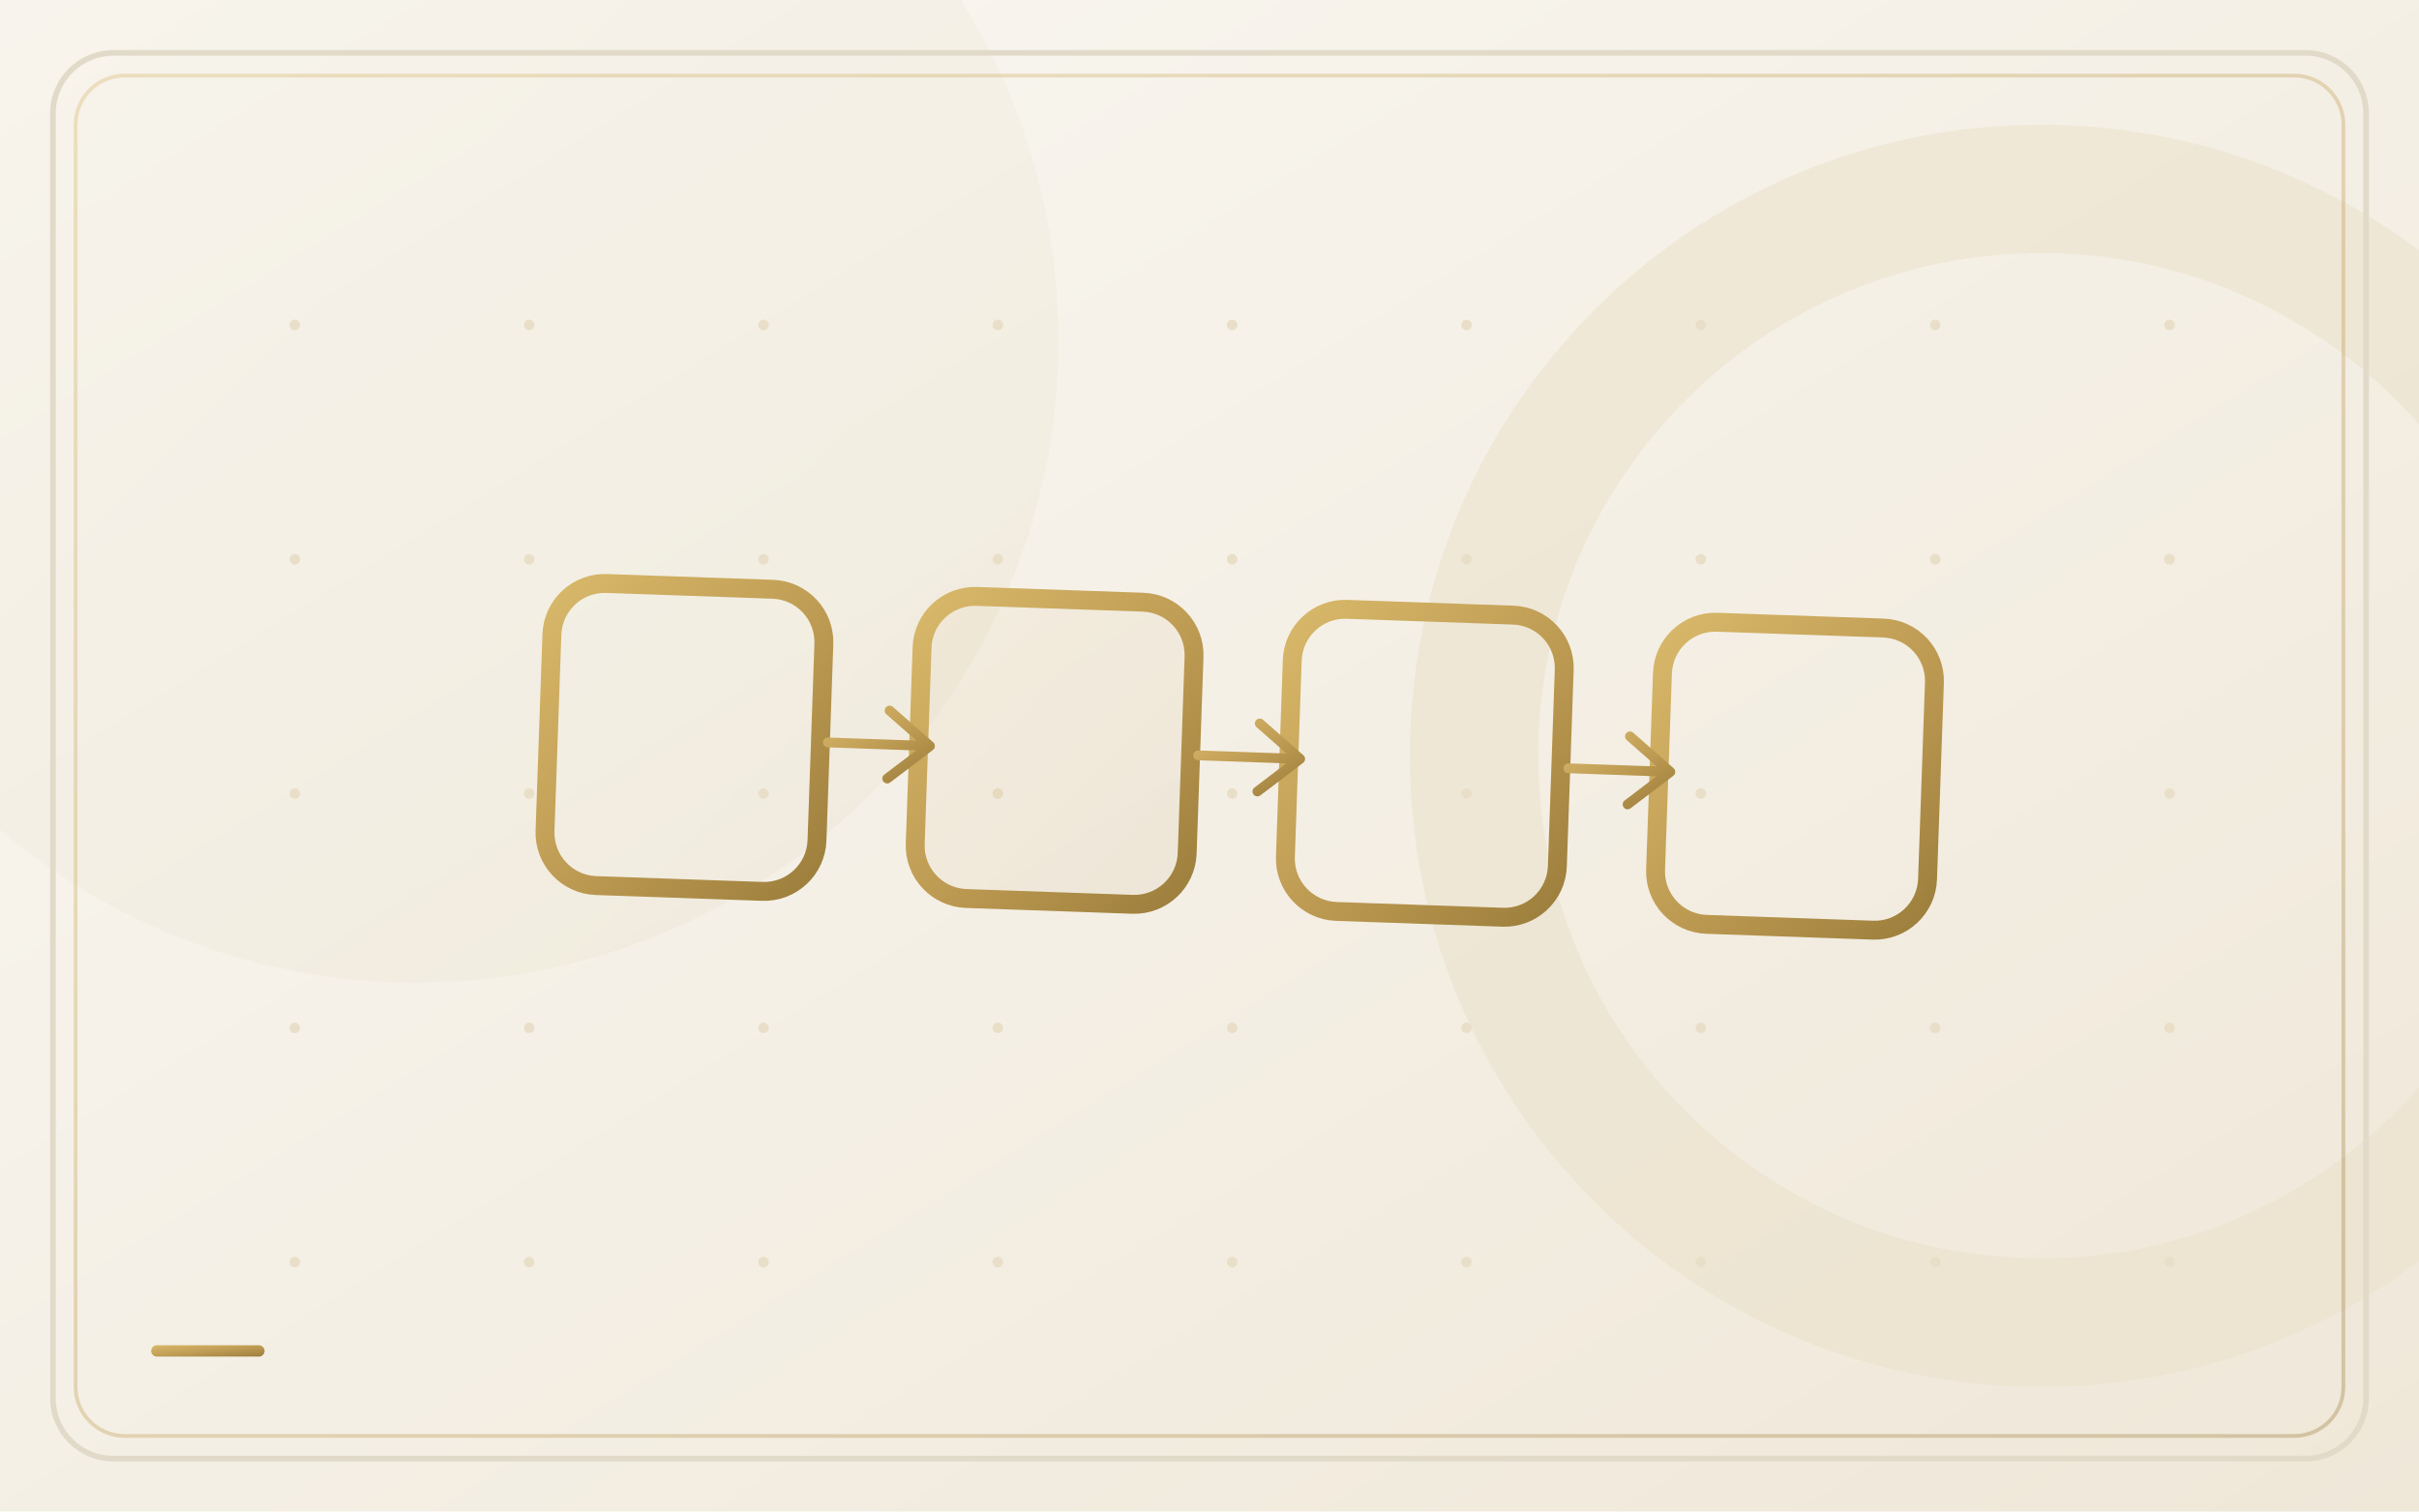
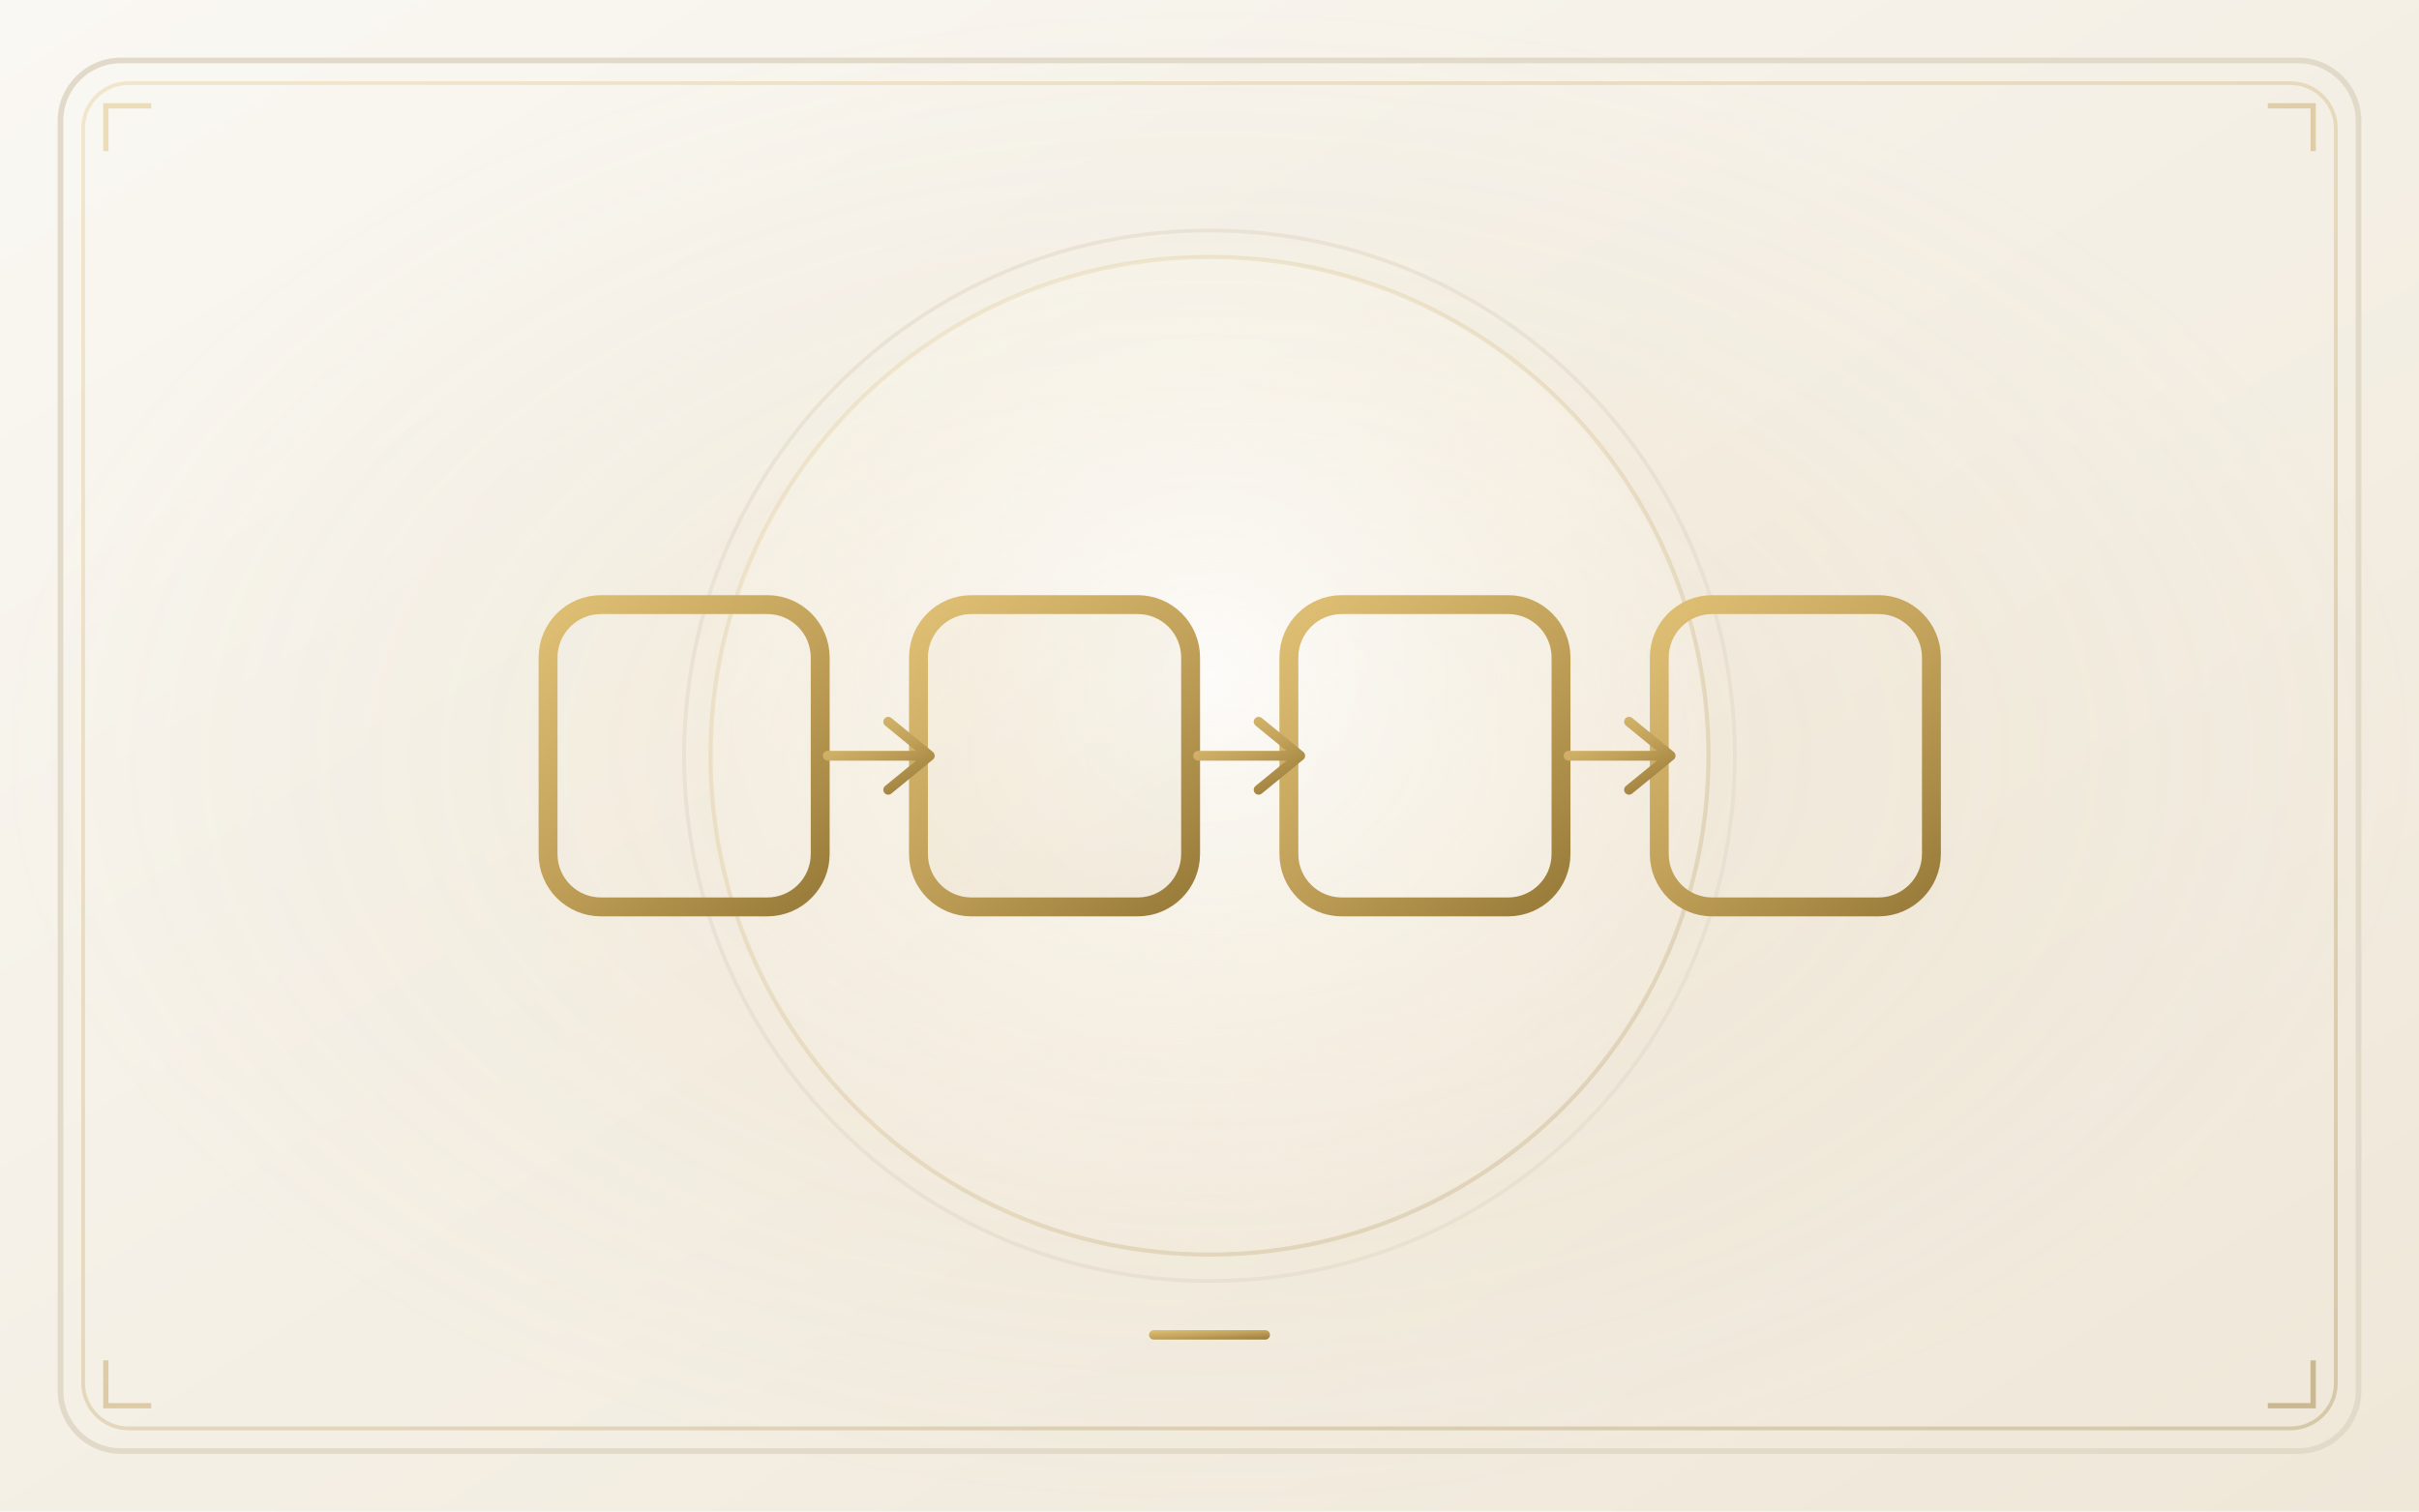
<svg xmlns="http://www.w3.org/2000/svg" viewBox="0 0 640 400" width="640" height="400">
  <defs>
    <linearGradient id="bgg" x1="0" y1="0" x2="1" y2="1">
      <stop offset="0" stop-color="#faf8f3" />
      <stop offset="1" stop-color="#efe7d8" />
    </linearGradient>
-     <linearGradient id="gg" x1="0" y1="0" x2="1" y2="1">
-       <stop offset="0" stop-color="#d8b86a" />
-       <stop offset="0.55" stop-color="#bd9a52" />
+     <linearGradient id="gg" x1="0.1" y1="0" x2="0.9" y2="1">
+       <stop offset="0" stop-color="#dcbd72" />
+       <stop offset="0.5" stop-color="#c2a25a" />
      <stop offset="1" stop-color="#9c7e3c" />
    </linearGradient>
+     <radialGradient id="glow" cx="0.5" cy="0.5" r="0.5">
+       <stop offset="0" stop-color="#caa968" stop-opacity="0.12" />
+       <stop offset="1" stop-color="#caa968" stop-opacity="0" />
+     </radialGradient>
+     <radialGradient id="med" cx="0.5" cy="0.42" r="0.6">
+       <stop offset="0" stop-color="#ffffff" stop-opacity="0.85" />
+       <stop offset="0.7" stop-color="#fbf7ee" stop-opacity="0.35" />
+       <stop offset="1" stop-color="#fbf7ee" stop-opacity="0" />
+     </radialGradient>
  </defs>
  <rect width="640" height="400" fill="url(#bgg)" />
-   <circle cx="110" cy="90" r="170" fill="url(#gg)" opacity="0.05" />
-   <circle cx="540" cy="200" r="150" fill="none" stroke="#e9dfc8" stroke-width="34" opacity="0.5" />
-   <circle cx="78" cy="86" r="1.4" fill="#e9dfc8" />
-   <circle cx="78" cy="148" r="1.4" fill="#e9dfc8" />
-   <circle cx="78" cy="210" r="1.4" fill="#e9dfc8" />
-   <circle cx="78" cy="272" r="1.4" fill="#e9dfc8" />
-   <circle cx="78" cy="334" r="1.4" fill="#e9dfc8" />
-   <circle cx="140" cy="86" r="1.4" fill="#e9dfc8" />
-   <circle cx="140" cy="148" r="1.4" fill="#e9dfc8" />
-   <circle cx="140" cy="210" r="1.4" fill="#e9dfc8" />
-   <circle cx="140" cy="272" r="1.4" fill="#e9dfc8" />
-   <circle cx="140" cy="334" r="1.4" fill="#e9dfc8" />
-   <circle cx="202" cy="86" r="1.4" fill="#e9dfc8" />
-   <circle cx="202" cy="148" r="1.4" fill="#e9dfc8" />
-   <circle cx="202" cy="210" r="1.4" fill="#e9dfc8" />
-   <circle cx="202" cy="272" r="1.4" fill="#e9dfc8" />
-   <circle cx="202" cy="334" r="1.4" fill="#e9dfc8" />
-   <circle cx="264" cy="86" r="1.4" fill="#e9dfc8" />
-   <circle cx="264" cy="148" r="1.4" fill="#e9dfc8" />
-   <circle cx="264" cy="210" r="1.4" fill="#e9dfc8" />
-   <circle cx="264" cy="272" r="1.4" fill="#e9dfc8" />
-   <circle cx="264" cy="334" r="1.4" fill="#e9dfc8" />
-   <circle cx="326" cy="86" r="1.4" fill="#e9dfc8" />
-   <circle cx="326" cy="148" r="1.4" fill="#e9dfc8" />
-   <circle cx="326" cy="210" r="1.4" fill="#e9dfc8" />
-   <circle cx="326" cy="272" r="1.4" fill="#e9dfc8" />
-   <circle cx="326" cy="334" r="1.4" fill="#e9dfc8" />
-   <circle cx="388" cy="86" r="1.4" fill="#e9dfc8" />
-   <circle cx="388" cy="148" r="1.4" fill="#e9dfc8" />
-   <circle cx="388" cy="210" r="1.4" fill="#e9dfc8" />
-   <circle cx="388" cy="272" r="1.4" fill="#e9dfc8" />
-   <circle cx="388" cy="334" r="1.4" fill="#e9dfc8" />
-   <circle cx="450" cy="86" r="1.4" fill="#e9dfc8" />
-   <circle cx="450" cy="148" r="1.4" fill="#e9dfc8" />
-   <circle cx="450" cy="210" r="1.4" fill="#e9dfc8" />
-   <circle cx="450" cy="272" r="1.4" fill="#e9dfc8" />
-   <circle cx="450" cy="334" r="1.4" fill="#e9dfc8" />
-   <circle cx="512" cy="86" r="1.4" fill="#e9dfc8" />
-   <circle cx="512" cy="148" r="1.4" fill="#e9dfc8" />
-   <circle cx="512" cy="210" r="1.4" fill="#e9dfc8" />
-   <circle cx="512" cy="272" r="1.4" fill="#e9dfc8" />
-   <circle cx="512" cy="334" r="1.4" fill="#e9dfc8" />
-   <circle cx="574" cy="86" r="1.4" fill="#e9dfc8" />
-   <circle cx="574" cy="148" r="1.4" fill="#e9dfc8" />
-   <circle cx="574" cy="210" r="1.4" fill="#e9dfc8" />
-   <circle cx="574" cy="272" r="1.4" fill="#e9dfc8" />
-   <circle cx="574" cy="334" r="1.4" fill="#e9dfc8" />
-   <rect x="14" y="14" width="612" height="372" fill="none" stroke="#e2dac9" stroke-width="1.5" rx="16" />
-   <rect x="20" y="20" width="600" height="360" fill="none" stroke="url(#gg)" stroke-width="1" rx="13" opacity="0.35" />
-   <g transform="rotate(2 320 200)">
+   <rect width="640" height="400" fill="url(#glow)" />
+   <circle cx="320" cy="200" r="132" fill="url(#med)" />
+   <circle cx="320" cy="200" r="132" fill="none" stroke="url(#gg)" stroke-width="1.1" opacity="0.22" />
+   <circle cx="320" cy="200" r="139" fill="none" stroke="#e2dac9" stroke-width="1" opacity="0.6" />
+   <rect x="16" y="16" width="608" height="368" fill="none" stroke="#e2dac9" stroke-width="1.5" rx="16" />
+   <rect x="22" y="22" width="596" height="356" fill="none" stroke="url(#gg)" stroke-width="1" rx="12" opacity="0.3" />
+   <path d="M28 40 V28 H40 M600 28 H612 V40 M612 360 V372 H600 M40 372 H28 V360" fill="none" stroke="url(#gg)" stroke-width="1.4" opacity="0.45" />
+   <g>
    <rect x="145" y="160" width="72" height="80" rx="14" stroke="url(#gg)" fill="none" stroke-width="5" stroke-linecap="round" stroke-linejoin="round" />
    <rect x="243" y="160" width="72" height="80" rx="14" stroke="url(#gg)" fill="none" stroke-width="5" stroke-linecap="round" stroke-linejoin="round" />
    <rect x="243" y="160" width="72" height="80" rx="14" fill="url(#gg)" opacity="0.08" />
    <rect x="341" y="160" width="72" height="80" rx="14" stroke="url(#gg)" fill="none" stroke-width="5" stroke-linecap="round" stroke-linejoin="round" />
    <rect x="439" y="160" width="72" height="80" rx="14" stroke="url(#gg)" fill="none" stroke-width="5" stroke-linecap="round" stroke-linejoin="round" />
    <path d="M219 200 h24 M235 191 l11 9 l-11 9" stroke="url(#gg)" fill="none" stroke-width="2.6" stroke-linecap="round" stroke-linejoin="round" />
    <path d="M317 200 h24 M333 191 l11 9 l-11 9" stroke="url(#gg)" fill="none" stroke-width="2.6" stroke-linecap="round" stroke-linejoin="round" />
    <path d="M415 200 h24 M431 191 l11 9 l-11 9" stroke="url(#gg)" fill="none" stroke-width="2.6" stroke-linecap="round" stroke-linejoin="round" />
  </g>
-   <rect x="40" y="356" width="30" height="3" rx="1.5" fill="url(#gg)" />
+   <rect x="304" y="352" width="32" height="2.5" rx="1.25" fill="url(#gg)" />
</svg>
